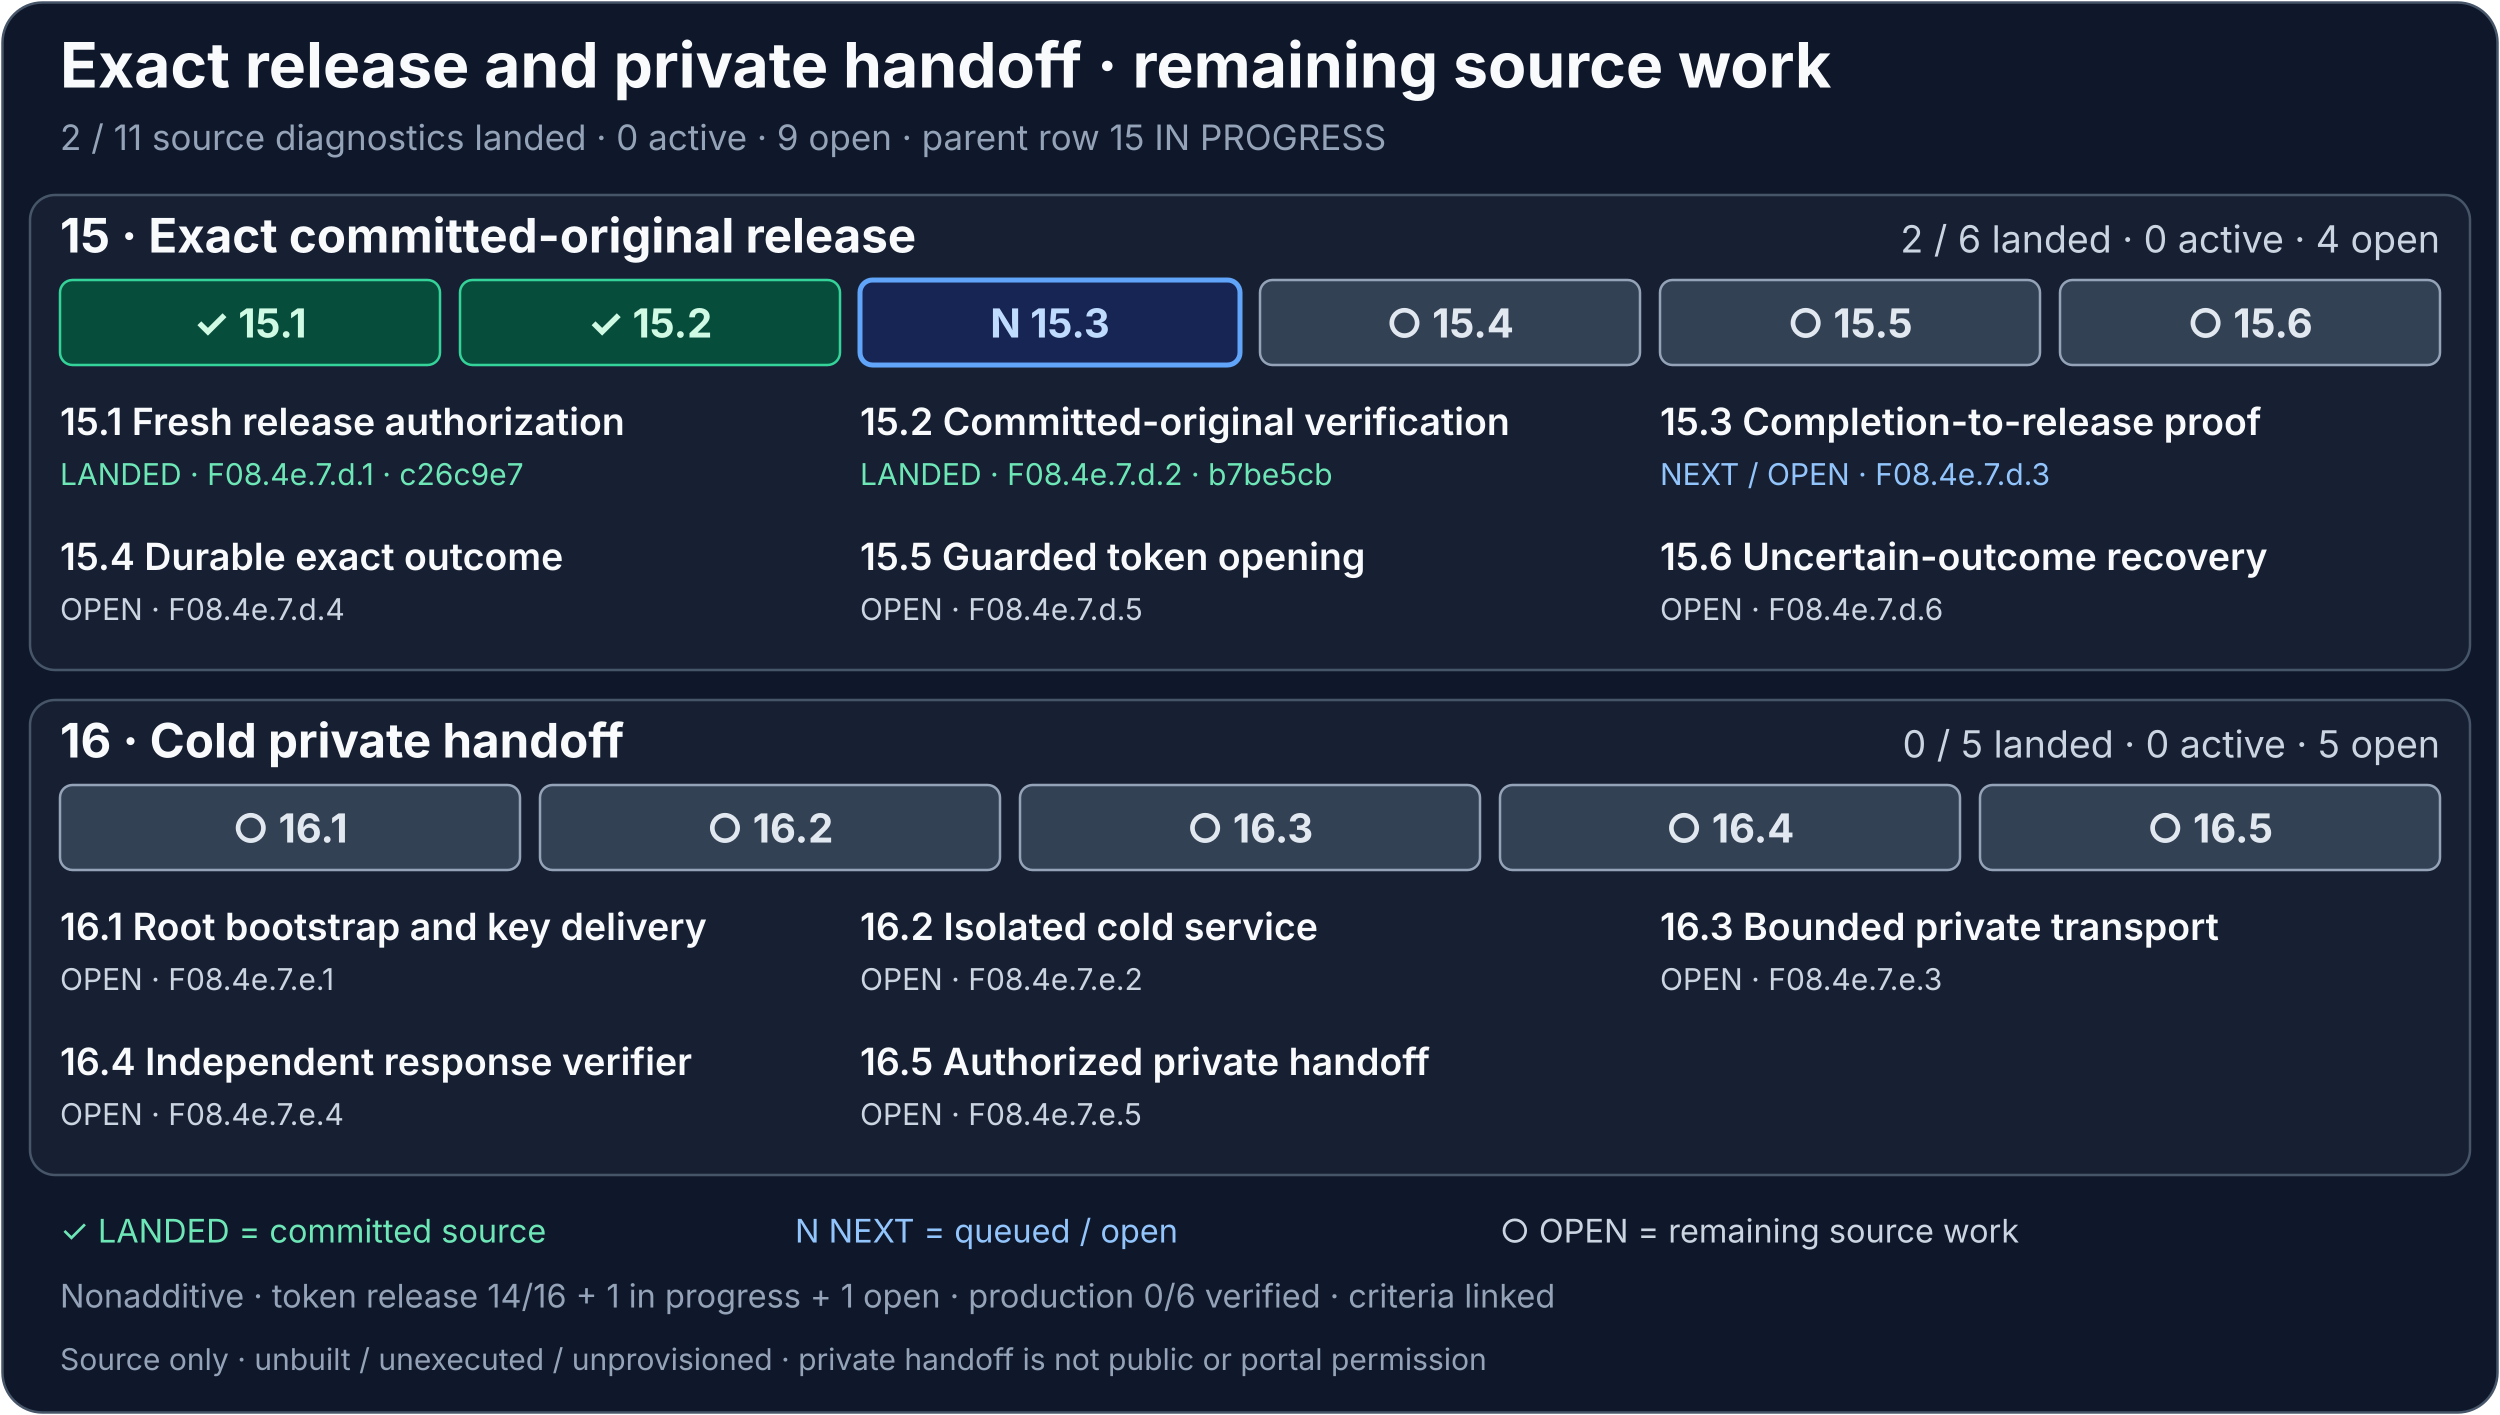
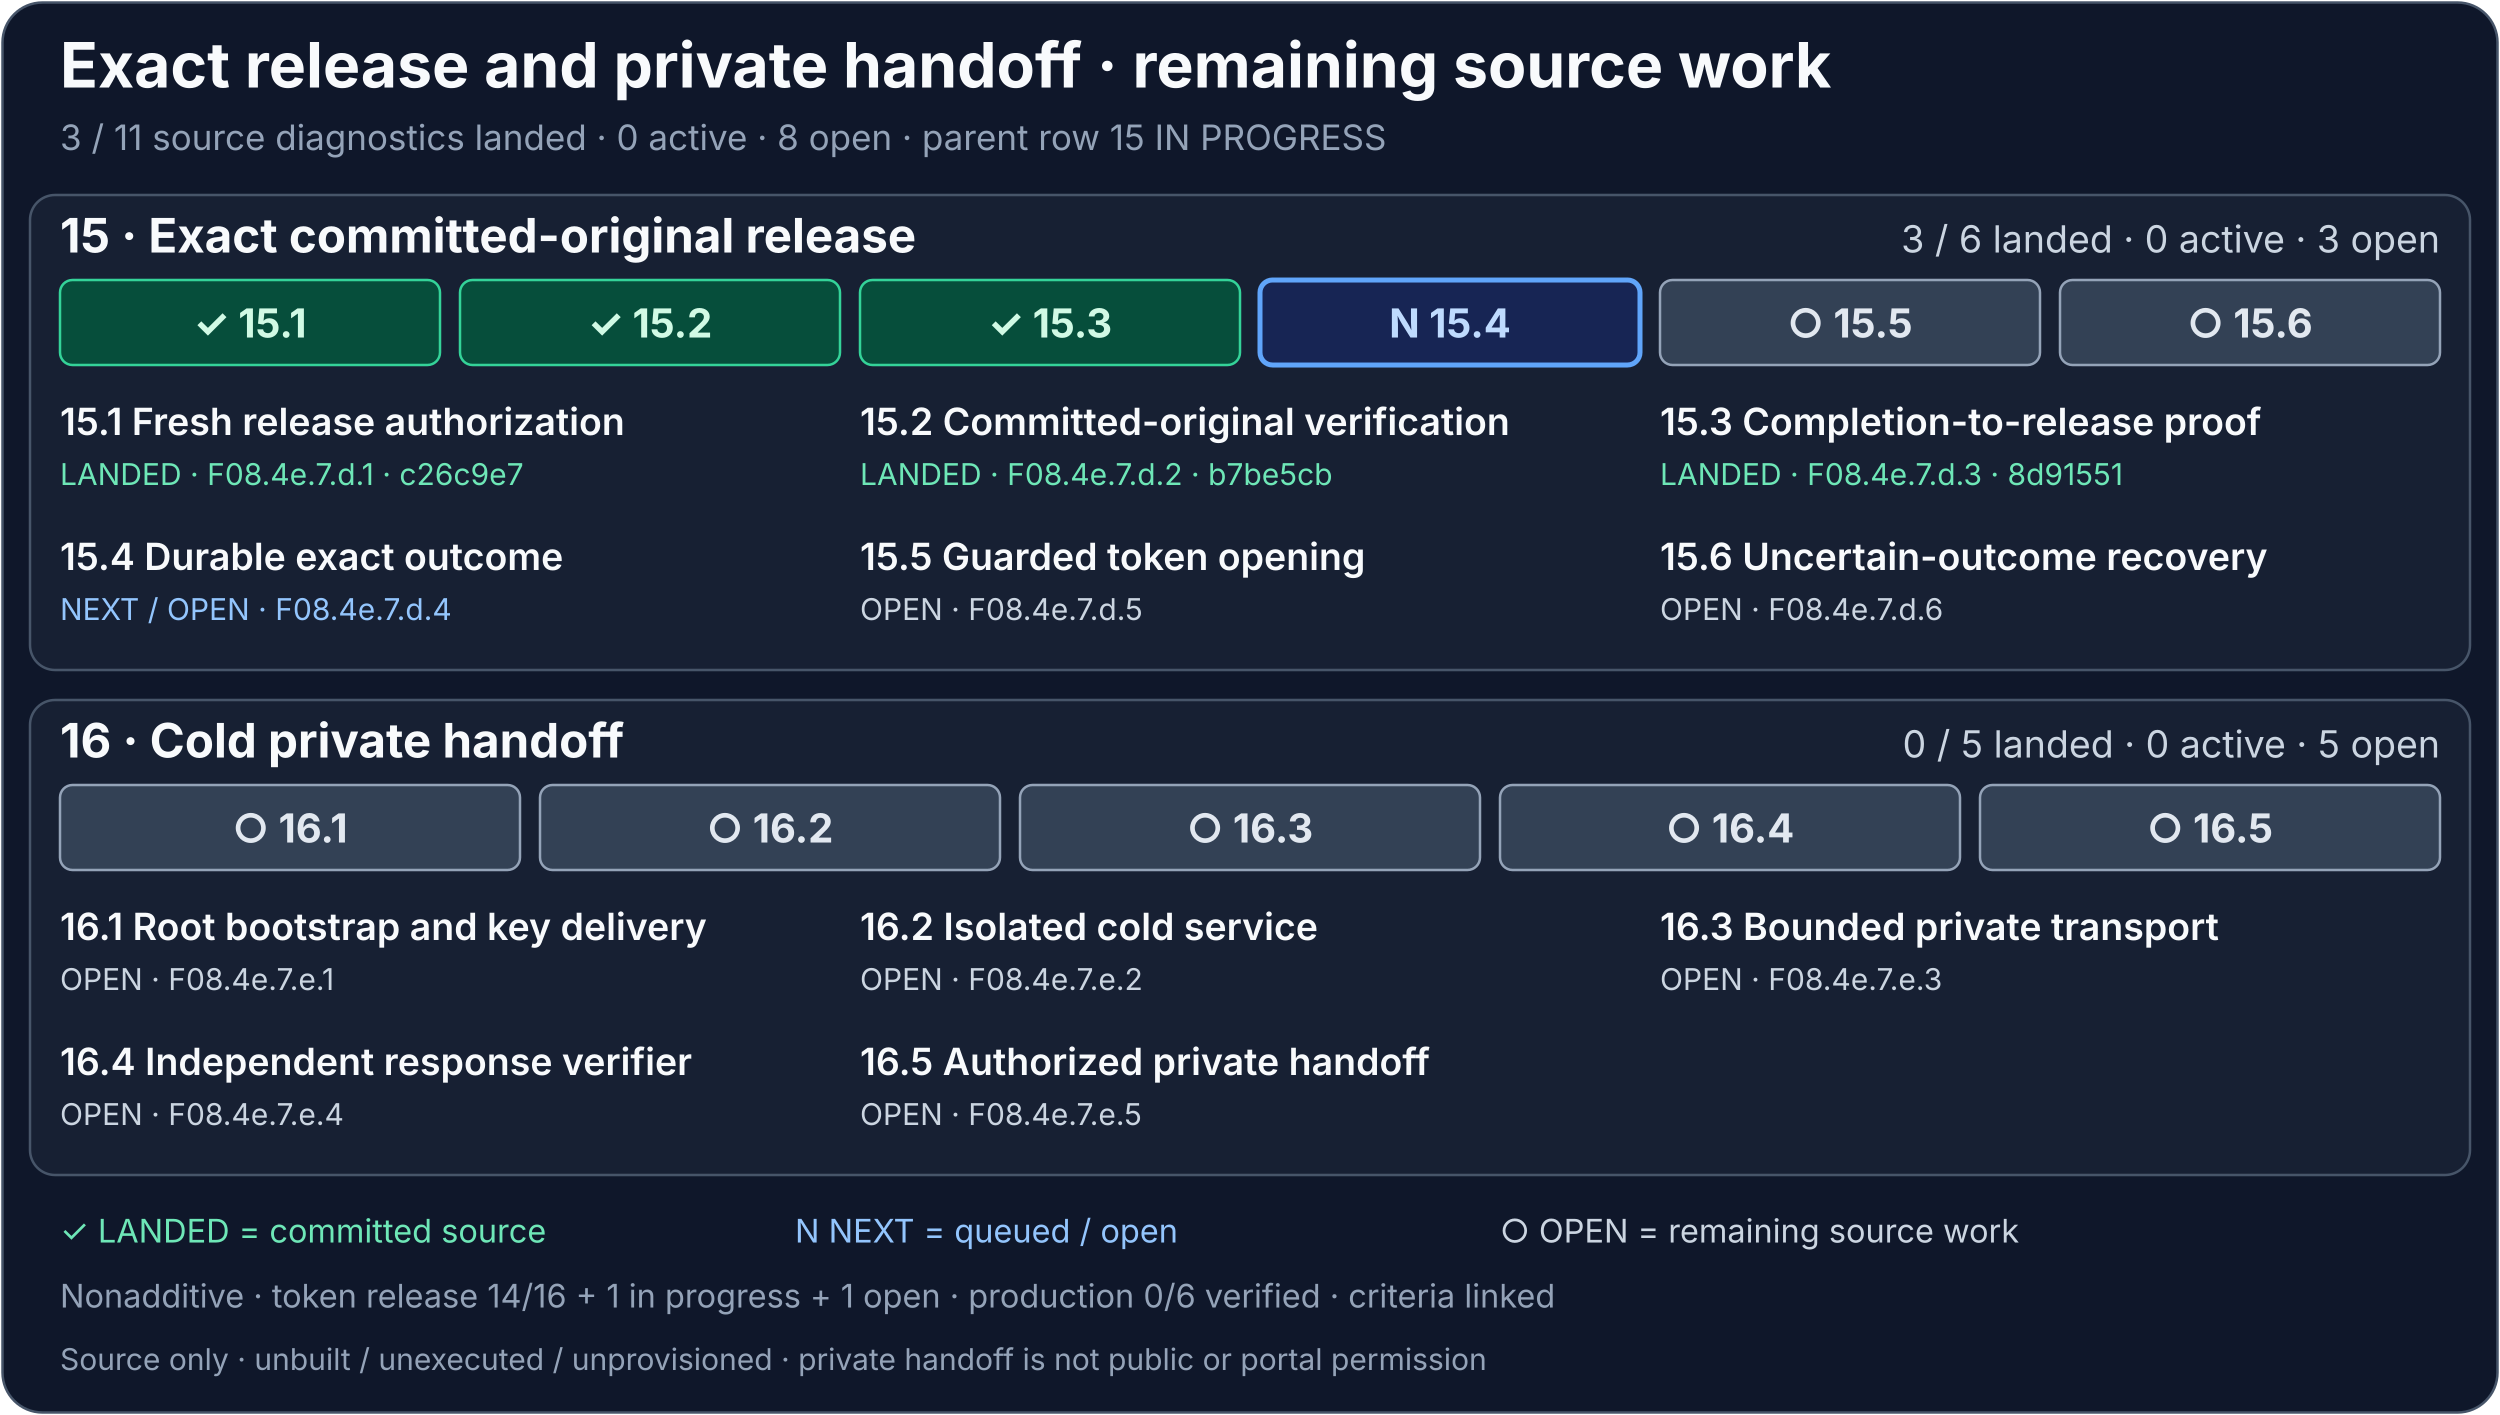
<svg xmlns="http://www.w3.org/2000/svg" width="1000" height="566" viewBox="0 0 1000 566" role="img" aria-labelledby="release-handoff-title release-handoff-description">
  <rect x="1" y="1" width="998" height="564" rx="16" fill="#0f172a" stroke="#475569" />
  <g font-family="system-ui, -apple-system, Segoe UI, sans-serif">
    <text x="24" y="35" fill="#f8fafc" font-size="25" font-weight="700">Exact release and private handoff · remaining source work</text>
-     <text x="24" y="60" fill="#94a3b8" font-size="14">2 / 11 source diagnostics landed · 0 active · 9 open · parent row 15 IN PROGRESS</text>
-     <g aria-label="Row 15: exact committed-original release in progress, two of six diagnostics landed">
+     <text x="24" y="60" fill="#94a3b8" font-size="14">3 / 11 source diagnostics landed · 0 active · 8 open · parent row 15 IN PROGRESS</text>
+     <g aria-label="Row 15: exact committed-original release in progress, three of six diagnostics landed">
      <rect x="12" y="78" width="976" height="190" rx="10" fill="#172033" stroke="#475569" />
      <text x="24" y="101" fill="#f8fafc" font-size="19" font-weight="700">15 · Exact committed-original release</text>
-       <text x="976" y="101" text-anchor="end" fill="#cbd5e1" font-size="15">2 / 6 landed · 0 active · 4 open</text>
+       <text x="976" y="101" text-anchor="end" fill="#cbd5e1" font-size="15">3 / 6 landed · 0 active · 3 open</text>
      <g font-size="16" font-weight="700" text-anchor="middle">
        <a href="../production-status.md#exact-release-and-handoff-detail">
          <rect x="24" y="112" width="152" height="34" rx="5" fill="#064e3b" stroke="#34d399" />
          <text x="100" y="135" fill="#d1fae5">✓ 15.1</text>
        </a>
        <a href="../production-status.md#exact-release-and-handoff-detail">
          <rect x="184" y="112" width="152" height="34" rx="5" fill="#064e3b" stroke="#34d399" />
          <text x="260" y="135" fill="#d1fae5">✓ 15.2</text>
        </a>
        <a href="../production-status.md#exact-release-and-handoff-detail">
-           <rect x="344" y="112" width="152" height="34" rx="5" fill="#172554" stroke="#60a5fa" stroke-width="2" />
-           <text x="420" y="135" fill="#bfdbfe">N 15.3</text>
+           <rect x="344" y="112" width="152" height="34" rx="5" fill="#064e3b" stroke="#34d399" />
+           <text x="420" y="135" fill="#d1fae5">✓ 15.3</text>
        </a>
        <a href="../production-status.md#exact-release-and-handoff-detail">
-           <rect x="504" y="112" width="152" height="34" rx="5" fill="#334155" stroke="#94a3b8" />
-           <text x="580" y="135" fill="#e2e8f0">○ 15.4</text>
+           <rect x="504" y="112" width="152" height="34" rx="5" fill="#172554" stroke="#60a5fa" stroke-width="2" />
+           <text x="580" y="135" fill="#bfdbfe">N 15.4</text>
        </a>
        <a href="../production-status.md#exact-release-and-handoff-detail">
          <rect x="664" y="112" width="152" height="34" rx="5" fill="#334155" stroke="#94a3b8" />
          <text x="740" y="135" fill="#e2e8f0">○ 15.5</text>
        </a>
        <a href="../production-status.md#exact-release-and-handoff-detail">
          <rect x="824" y="112" width="152" height="34" rx="5" fill="#334155" stroke="#94a3b8" />
          <text x="900" y="135" fill="#e2e8f0">○ 15.6</text>
        </a>
      </g>
      <a href="../production-status.md#exact-release-and-handoff-detail">
        <g fill="#f8fafc" font-size="15" font-weight="600">
          <text x="24" y="174">15.1 Fresh release authorization</text>
          <text x="344" y="174">15.2 Committed-original verification</text>
          <text x="664" y="174">15.3 Completion-to-release proof</text>
          <text x="24" y="228">15.4 Durable exact outcome</text>
          <text x="344" y="228">15.5 Guarded token opening</text>
          <text x="664" y="228">15.6 Uncertain-outcome recovery</text>
        </g>
        <g fill="#cbd5e1" font-size="12">
          <text x="24" y="194" fill="#6ee7b7">LANDED · F08.4e.7.d.1 · c26c9e7</text>
          <text x="344" y="194" fill="#6ee7b7">LANDED · F08.4e.7.d.2 · b7be5cb</text>
-           <text x="664" y="194" fill="#93c5fd">NEXT / OPEN · F08.4e.7.d.3</text>
-           <text x="24" y="248">OPEN · F08.4e.7.d.4</text>
+           <text x="664" y="194" fill="#6ee7b7">LANDED · F08.4e.7.d.3 · 8d91551</text>
+           <text x="24" y="248" fill="#93c5fd">NEXT / OPEN · F08.4e.7.d.4</text>
          <text x="344" y="248">OPEN · F08.4e.7.d.5</text>
          <text x="664" y="248">OPEN · F08.4e.7.d.6</text>
        </g>
      </a>
    </g>
    <g aria-label="Row 16: cold private handoff, zero of five landed">
      <rect x="12" y="280" width="976" height="190" rx="10" fill="#172033" stroke="#475569" />
      <text x="24" y="303" fill="#f8fafc" font-size="19" font-weight="700">16 · Cold private handoff</text>
      <text x="976" y="303" text-anchor="end" fill="#cbd5e1" font-size="15">0 / 5 landed · 0 active · 5 open</text>
      <g font-size="16" font-weight="700" text-anchor="middle">
        <a href="../production-status.md#exact-release-and-handoff-detail">
          <rect x="24" y="314" width="184" height="34" rx="5" fill="#334155" stroke="#94a3b8" />
          <text x="116" y="337" fill="#e2e8f0">○ 16.1</text>
        </a>
        <a href="../production-status.md#exact-release-and-handoff-detail">
          <rect x="216" y="314" width="184" height="34" rx="5" fill="#334155" stroke="#94a3b8" />
          <text x="308" y="337" fill="#e2e8f0">○ 16.2</text>
        </a>
        <a href="../production-status.md#exact-release-and-handoff-detail">
          <rect x="408" y="314" width="184" height="34" rx="5" fill="#334155" stroke="#94a3b8" />
          <text x="500" y="337" fill="#e2e8f0">○ 16.3</text>
        </a>
        <a href="../production-status.md#exact-release-and-handoff-detail">
          <rect x="600" y="314" width="184" height="34" rx="5" fill="#334155" stroke="#94a3b8" />
          <text x="692" y="337" fill="#e2e8f0">○ 16.4</text>
        </a>
        <a href="../production-status.md#exact-release-and-handoff-detail">
          <rect x="792" y="314" width="184" height="34" rx="5" fill="#334155" stroke="#94a3b8" />
          <text x="884" y="337" fill="#e2e8f0">○ 16.5</text>
        </a>
      </g>
      <a href="../production-status.md#exact-release-and-handoff-detail">
        <g fill="#f8fafc" font-size="15" font-weight="600">
          <text x="24" y="376">16.1 Root bootstrap and key delivery</text>
          <text x="344" y="376">16.2 Isolated cold service</text>
          <text x="664" y="376">16.3 Bounded private transport</text>
          <text x="24" y="430">16.4 Independent response verifier</text>
          <text x="344" y="430">16.5 Authorized private handoff</text>
        </g>
        <g fill="#cbd5e1" font-size="12">
          <text x="24" y="396">OPEN · F08.4e.7.e.1</text>
          <text x="344" y="396">OPEN · F08.4e.7.e.2</text>
          <text x="664" y="396">OPEN · F08.4e.7.e.3</text>
          <text x="24" y="450">OPEN · F08.4e.7.e.4</text>
          <text x="344" y="450">OPEN · F08.4e.7.e.5</text>
        </g>
      </a>
    </g>
    <text x="24" y="497" fill="#6ee7b7" font-size="13">✓ LANDED = committed source</text>
    <text x="318" y="497" fill="#93c5fd" font-size="13">N NEXT = queued / open</text>
    <text x="600" y="497" fill="#cbd5e1" font-size="13">○ OPEN = remaining source work</text>
    <text x="24" y="523" fill="#94a3b8" font-size="13">Nonadditive · token release 14/16 + 1 in progress + 1 open · production 0/6 verified · criteria linked</text>
    <text x="24" y="548" fill="#94a3b8" font-size="12">Source only · unbuilt / unexecuted / unprovisioned · private handoff is not public or portal permission</text>
  </g>
</svg>
